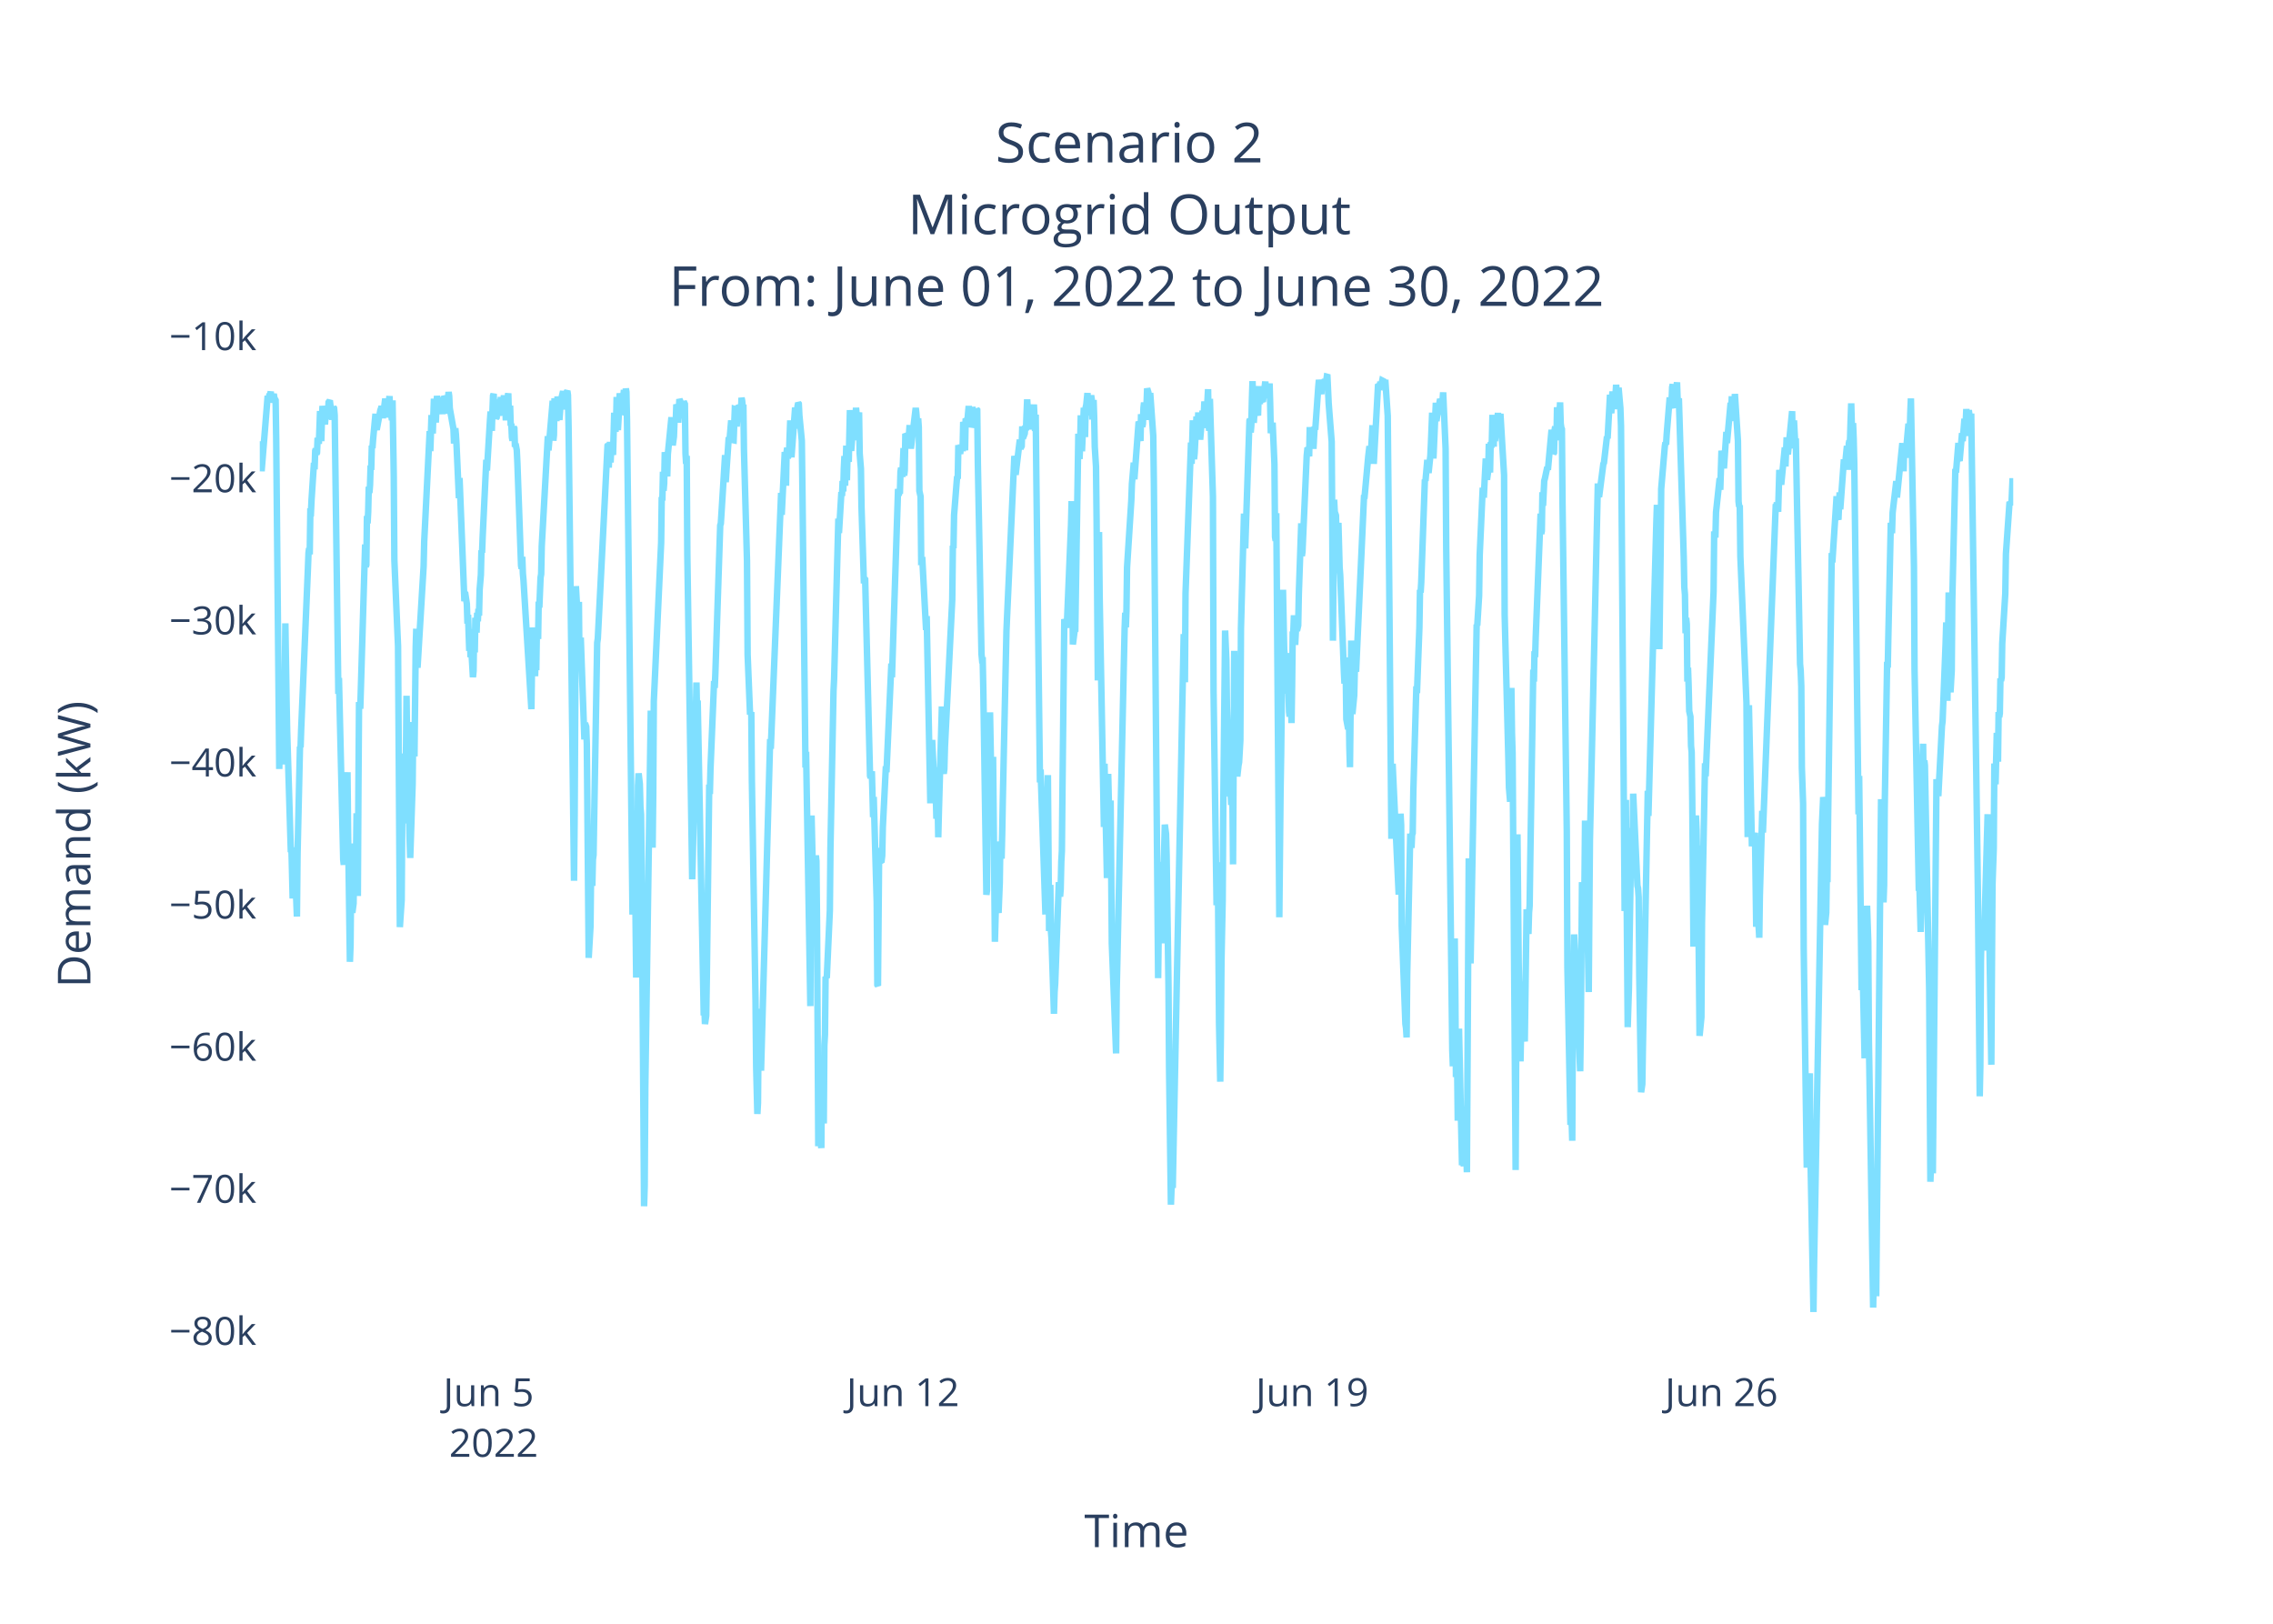
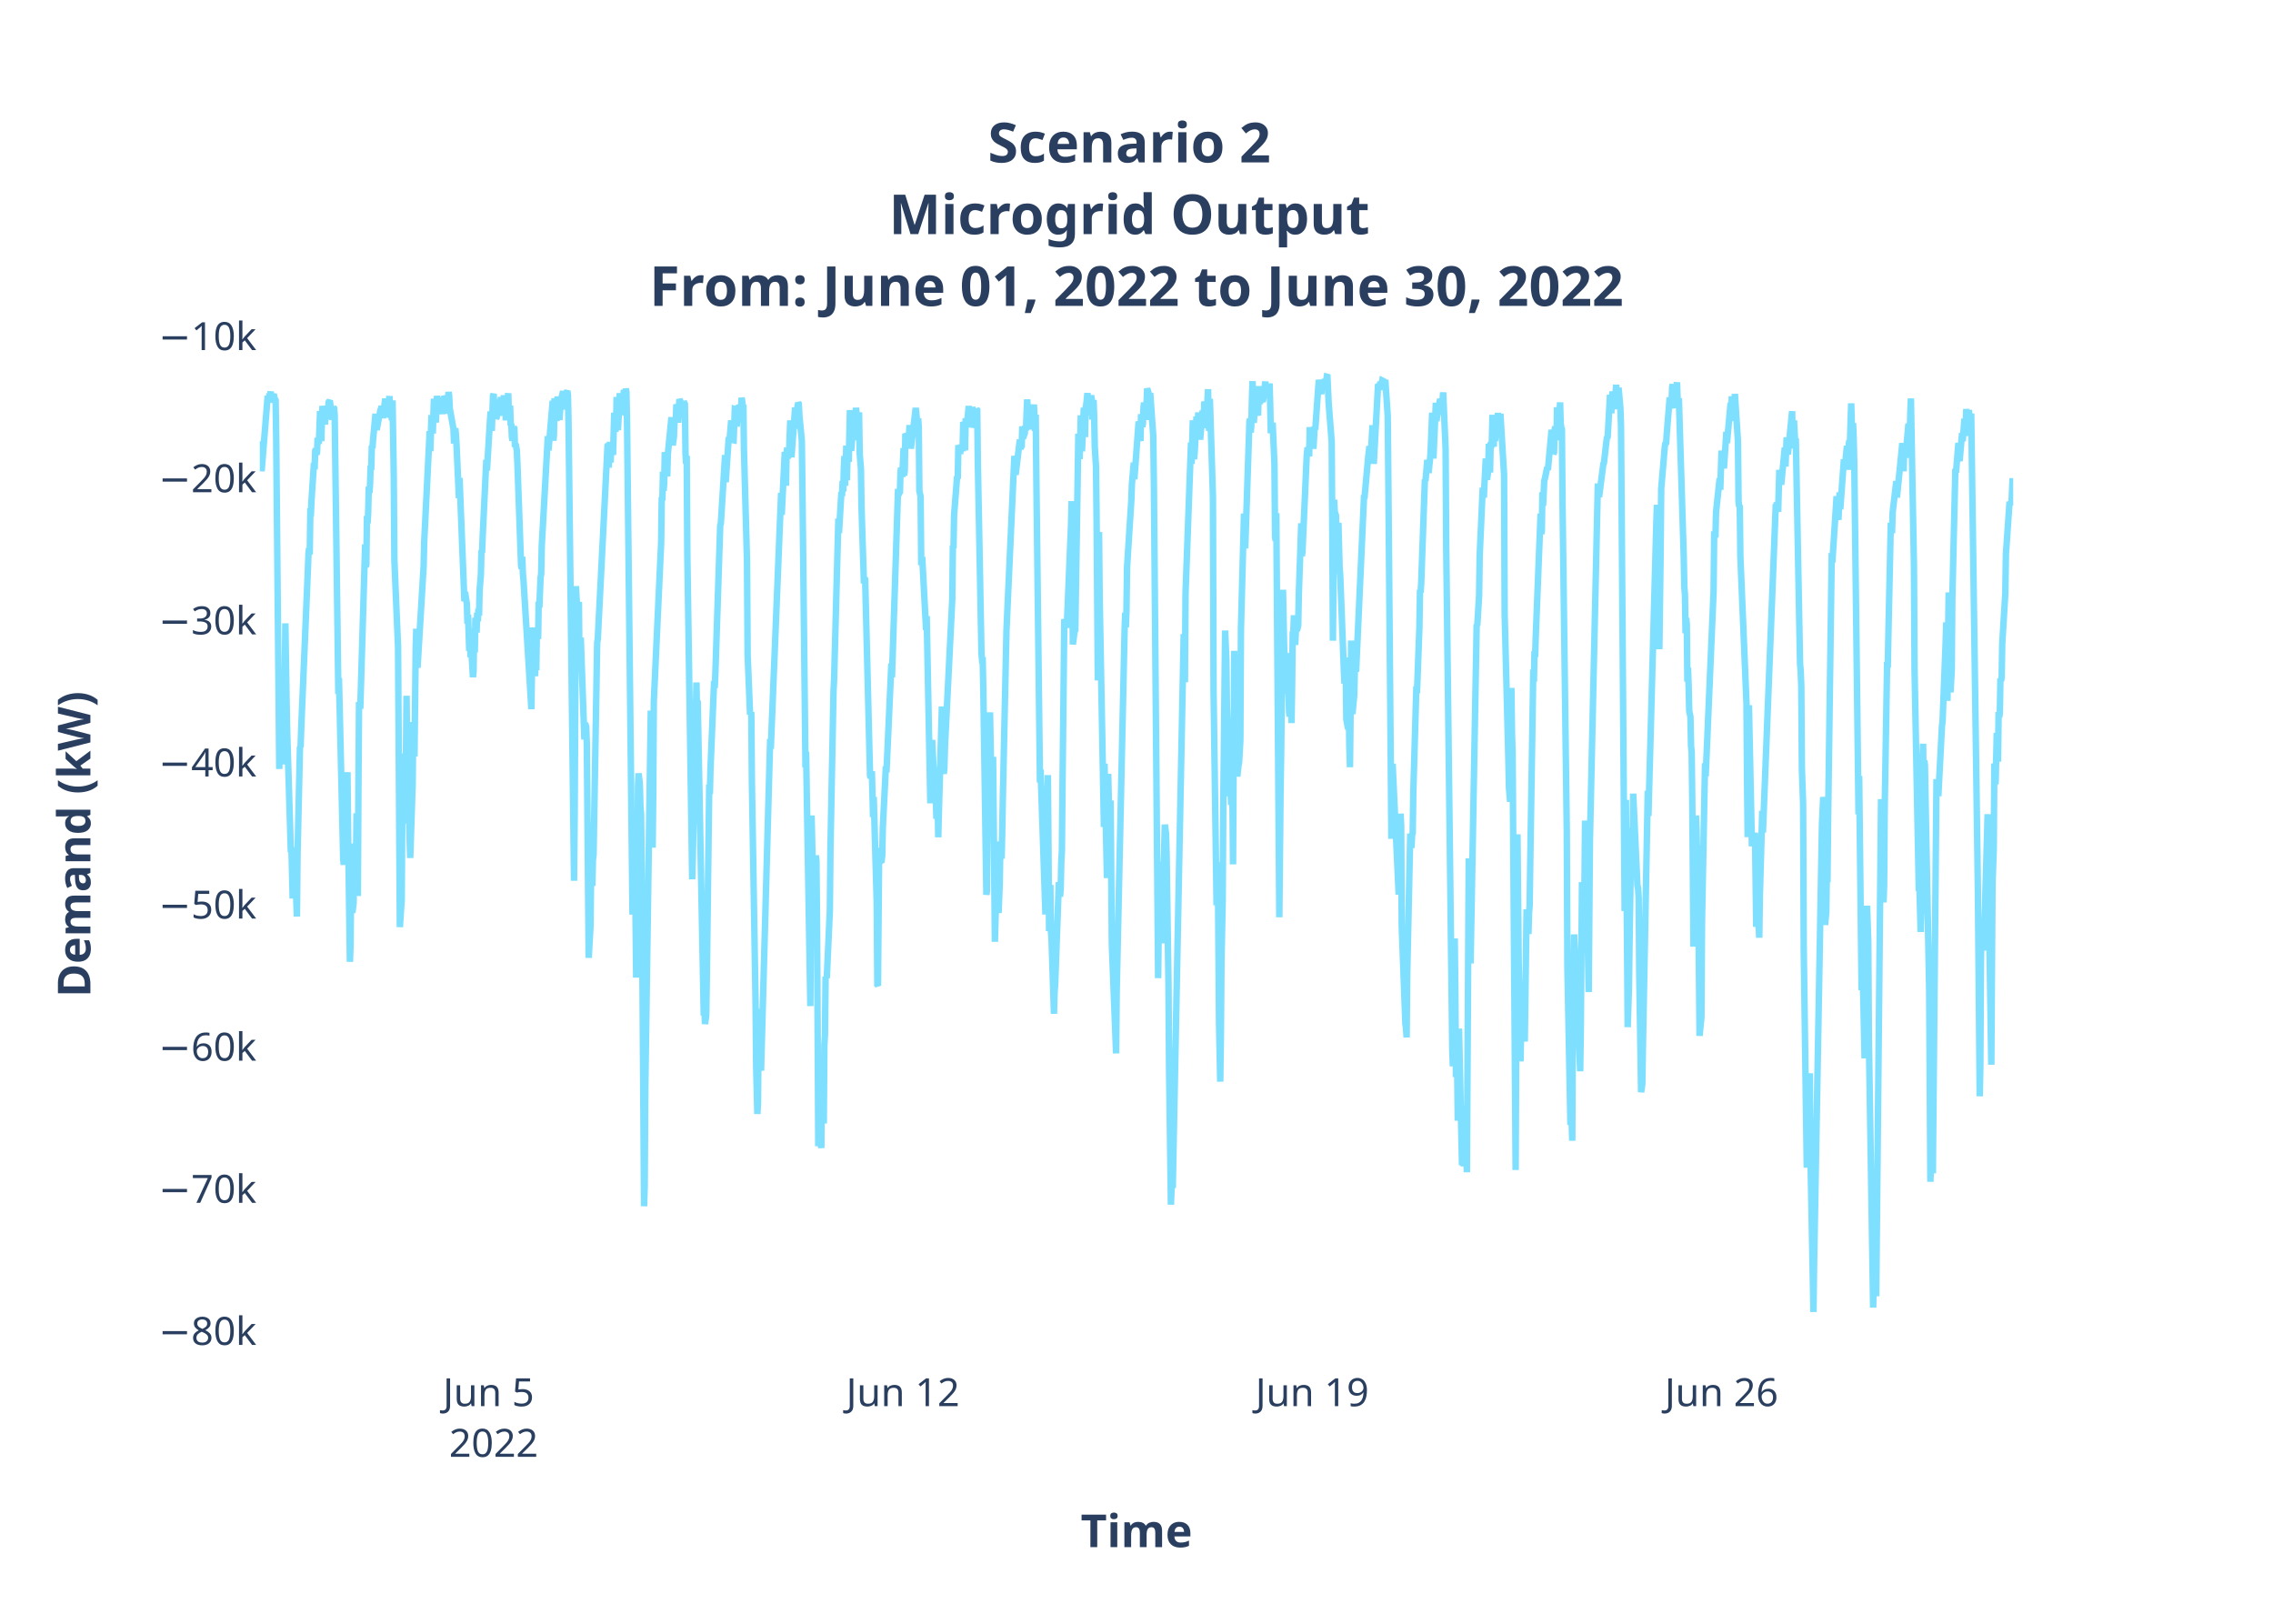
<svg xmlns="http://www.w3.org/2000/svg" class="main-svg" width="700" height="500" style="" viewBox="0 0 700 500">
  <rect x="0" y="0" width="700" height="500" style="fill: rgb(255, 255, 255); fill-opacity: 1;" />
-   <defs id="defs-55b201">
+   <defs id="defs-b4c927">
    <g class="clips">
-       <clipPath id="clip55b201xyplot" class="plotclip">
+       <clipPath id="clipb4c927xyplot" class="plotclip">
        <rect width="540" height="320" />
      </clipPath>
-       <clipPath class="axesclip" id="clip55b201x">
+       <clipPath class="axesclip" id="clipb4c927x">
        <rect x="80" y="0" width="540" height="500" />
      </clipPath>
-       <clipPath class="axesclip" id="clip55b201y">
+       <clipPath class="axesclip" id="clipb4c927y">
        <rect x="0" y="100" width="700" height="320" />
      </clipPath>
-       <clipPath class="axesclip" id="clip55b201xy">
+       <clipPath class="axesclip" id="clipb4c927xy">
        <rect x="80" y="100" width="540" height="320" />
      </clipPath>
    </g>
    <g class="gradients" />
    <g class="patterns" />
  </defs>
  <g class="bglayer" />
  <g class="layer-below">
    <g class="imagelayer" />
    <g class="shapelayer" />
  </g>
  <g class="cartesianlayer">
    <g class="subplot xy">
      <g class="layer-subplot">
        <g class="shapelayer" />
        <g class="imagelayer" />
      </g>
      <g class="minor-gridlayer">
        <g class="x" />
        <g class="y" />
      </g>
      <g class="gridlayer">
        <g class="x">
          <path class="xgrid crisp" transform="translate(152.03,0)" d="M0,100v320" style="stroke: rgb(255, 255, 255); stroke-opacity: 1; stroke-width: 1px;" />
          <path class="xgrid crisp" transform="translate(278.07,0)" d="M0,100v320" style="stroke: rgb(255, 255, 255); stroke-opacity: 1; stroke-width: 1px;" />
          <path class="xgrid crisp" transform="translate(404.11,0)" d="M0,100v320" style="stroke: rgb(255, 255, 255); stroke-opacity: 1; stroke-width: 1px;" />
          <path class="xgrid crisp" transform="translate(530.16,0)" d="M0,100v320" style="stroke: rgb(255, 255, 255); stroke-opacity: 1; stroke-width: 1px;" />
        </g>
        <g class="y">
          <path class="ygrid crisp" transform="translate(0,409.94)" d="M80,0h540" style="stroke: rgb(255, 255, 255); stroke-opacity: 1; stroke-width: 1px;" />
          <path class="ygrid crisp" transform="translate(0,366.18)" d="M80,0h540" style="stroke: rgb(255, 255, 255); stroke-opacity: 1; stroke-width: 1px;" />
          <path class="ygrid crisp" transform="translate(0,322.42)" d="M80,0h540" style="stroke: rgb(255, 255, 255); stroke-opacity: 1; stroke-width: 1px;" />
          <path class="ygrid crisp" transform="translate(0,278.66)" d="M80,0h540" style="stroke: rgb(255, 255, 255); stroke-opacity: 1; stroke-width: 1px;" />
          <path class="ygrid crisp" transform="translate(0,234.9)" d="M80,0h540" style="stroke: rgb(255, 255, 255); stroke-opacity: 1; stroke-width: 1px;" />
          <path class="ygrid crisp" transform="translate(0,191.14)" d="M80,0h540" style="stroke: rgb(255, 255, 255); stroke-opacity: 1; stroke-width: 1px;" />
          <path class="ygrid crisp" transform="translate(0,147.38)" d="M80,0h540" style="stroke: rgb(255, 255, 255); stroke-opacity: 1; stroke-width: 1px;" />
          <path class="ygrid crisp" transform="translate(0,103.61)" d="M80,0h540" style="stroke: rgb(255, 255, 255); stroke-opacity: 1; stroke-width: 1px;" />
        </g>
      </g>
      <g class="zerolinelayer" />
      <path class="xlines-below" />
      <path class="ylines-below" />
      <g class="overlines-below" />
      <g class="xaxislayer-below" />
      <g class="yaxislayer-below" />
      <g class="overaxes-below" />
-       <g class="plot" transform="translate(80,100)" clip-path="url(#clip55b201xyplot)">
+       <g class="plot" transform="translate(80,100)" clip-path="url(#clipb4c927xyplot)">
        <g class="scatterlayer mlayer">
-           <g class="trace scatter trace50508d" style="stroke-miterlimit: 2; opacity: 0.5;">
+           <g class="trace scatter tracec2635c" style="stroke-miterlimit: 2; opacity: 0.5;">
            <g class="fills" />
            <g class="errorbars" />
            <g class="lines">
              <path class="js-line" d="M0,38.07L0.19,35.93L0.38,40.93L0.56,45.1L2.44,21.9L2.63,22.88L2.81,22.77L3,21.24L3.19,21.46L3.38,20.57L3.56,23.92L4.31,21.3L4.5,22.57L4.88,23.23L5.06,35.06L6,136.79L6.19,127.18L6.38,110.88L6.56,107.91L6.75,120.27L6.94,117.35L7.13,126.89L7.32,135.4L7.5,127.67L7.69,109.53L7.88,91.94L8.25,115.67L8.44,125.33L9.57,162.41L9.75,160.9L10.13,176.66L10.5,171.33L10.69,162.94L11.44,182.23L11.63,163.1L12.38,129.94L12.57,130.07L12.75,124.61L14.82,75.25L15.01,70.27L15.19,68.82L15.38,70.72L15.57,57.76L15.76,57.81L15.94,54L16.69,42.53L16.88,44.52L17.07,38.81L17.26,38.19L17.44,39.84L17.63,39.38L17.82,34.81L18.19,36.67L18.38,31.82L18.57,26.57L18.94,35.85L19.13,29.43L19.32,25L20.07,30.69L20.26,28.31L20.44,25.64L20.82,29.02L21.01,27.45L21.19,23.87L21.57,23.33L22.32,29.23L22.51,26.3L22.7,25.43L22.88,25.68L23.07,27.84L24.2,113.66L24.38,108.76L25.7,164.73L25.88,166.3L27.01,137.79L27.2,156.26L27.76,196.17L27.95,191.13L28.13,172.21L28.51,181.07L28.89,178.17L29.07,161.88L29.26,159.8L29.45,166.6L29.64,164.68L29.82,150.43L30.2,175.9L30.39,141.54L30.57,116.19L30.95,118.24L32.45,67.66L32.64,74.49L32.82,73.94L33.01,58.88L33.2,61.16L33.39,57.55L33.57,49.88L33.76,51.8L33.95,49.43L34.14,43.35L34.32,44.71L34.51,37.23L34.7,37.99L34.89,35.44L35.64,27.42L35.82,31.74L36.01,32.33L37.14,26.31L37.33,25.83L37.51,25.11L37.7,25.76L37.89,28.76L38.64,22.76L38.83,24.31L39.01,25.61L39.2,28.56L39.58,23.68L39.76,23.52L39.95,21.98L40.14,26.86L40.33,26.57L40.51,27.9L40.7,29.36L40.89,23.29L41.26,46.21L41.45,72.41L42.39,94.66L42.58,98.97L42.95,155.65L43.14,185.48L43.7,177.13L43.89,150.66L44.45,132.03L44.64,144.16L44.83,151.89L45.2,114.25L45.58,146.2L45.77,153.56L45.95,150.19L46.14,158.22L46.33,164.2L47.08,141.4L47.27,122.33L47.64,132.93L47.83,116.52L48.02,99.37L48.2,93.61L48.39,104.36L48.58,105.6L50.46,74.38L50.64,66.76L52.33,32.76L52.52,38.93L52.89,27.81L53.08,30.18L53.27,33.49L53.64,22.78L54.02,28.01L54.21,30.11L54.58,21.9L54.96,25.22L55.14,27.09L55.33,26.59L55.52,22.33L56.27,27.47L56.46,25.62L56.64,23.45L56.83,22L57.39,23L57.58,27.38L58.15,20.71L58.33,21.95L58.52,25.78L59.65,32.11L59.83,36.57L60.21,31.86L60.4,33.81L60.58,36.71L61.33,53.39L61.52,47.18L63.02,85.14L63.21,82.29L63.77,85.95L63.96,92.02L64.15,89.32L64.33,95.13L64.52,100.43L64.71,93.67L64.9,102.38L65.09,100.48L65.27,102.02L65.65,108.53L65.84,106.57L66.02,93.85L66.21,100.89L66.4,90.22L66.77,94.81L66.96,88.69L67.15,91.32L67.34,87.48L67.52,89.56L67.71,81.58L68.09,77.03L68.27,69.47L68.46,70.2L68.65,65.13L69.77,41.59L69.96,44.89L70.9,29.29L71.09,26.73L71.46,32.67L71.65,26.74L71.84,21.83L72.03,21.29L72.21,25.96L72.78,28.74L72.96,28.5L73.15,24.66L73.53,28.07L73.71,23.17L74.09,23.5L74.28,22.32L74.46,27.96L75.21,21.76L75.4,24.18L75.59,25.02L75.78,29.44L76.15,22.54L76.34,22.22L76.53,21.12L76.71,27.61L77.09,24.92L77.28,31.08L77.46,30.43L77.65,34.63L77.84,35.69L78.03,32.58L78.21,31.57L78.4,31.88L78.59,37.62L78.78,36.64L79.15,38.62L79.34,42.61L80.47,74.17L80.65,75.11L80.84,71.46L81.03,76.61L81.22,78.73L83.65,118.37L83.84,104.7L84.03,93.22L84.4,100.42L84.59,105.58L84.78,108.22L84.97,101.27L85.15,106.36L85.34,93.92L85.72,96.76L85.9,85.27L86.09,87.1L86.28,82.53L86.47,77.86L86.66,76.78L86.84,68.14L88.72,34.31L88.91,38.68L90.22,23.42L90.41,35.69L90.59,33.97L90.78,22.63L91.34,29.62L91.53,27.78L91.72,22.08L92.28,29.32L92.47,26.76L92.66,23.64L93.41,20.47L93.59,22.12L93.78,26.09L94.16,22.68L94.35,20.99L94.72,20.38L94.91,21.71L95.1,31.4L96.78,171.22L96.97,151.07L97.35,80.49L97.91,90.27L98.1,93.69L98.28,85.33L98.47,106.45L98.66,100.03L98.85,96.34L99.97,127.7L100.16,122.69L100.53,123.78L100.72,129.12L101.29,194.95L101.85,185.23L102.04,167.67L102.41,172.79L102.6,164.61L102.79,163.28L103.91,97.95L104.1,96.66L107.1,37.23L107.29,37L107.47,43.99L107.85,36.07L108.04,42.42L108.23,37.82L108.79,40.07L109.16,27.1L109.35,30.38L109.54,32.94L109.73,30.54L109.91,22.23L110.29,32.44L110.66,26.07L110.85,21.09L111.6,27.68L111.79,23.53L112.16,20.09L112.35,27.14L112.54,27.36L112.73,19.63L112.91,20.73L113.1,29.65L114.79,181.63L114.98,175.07L115.54,157.89L115.73,183.05L115.92,201.02L116.29,175.69L116.48,141.97L116.67,138.14L117.04,141.42L117.23,148.49L117.42,150.78L117.6,166.07L118.35,271.44L118.54,265.18L118.73,234.79L120.42,118.83L120.6,134.38L120.98,161.02L121.17,144.74L121.35,115.94L123.61,67.09L123.79,53.05L123.98,54.14L124.17,45.27L124.36,51.1L124.54,48.9L124.73,39.22L125.48,46.7L125.67,39.82L126.79,28.48L126.98,33.48L127.17,37.14L127.54,34.46L127.73,29.64L127.92,29.47L128.11,29.7L128.29,24.56L128.67,25.37L128.86,30.15L129.23,22.93L129.61,23.8L129.8,24.65L130.17,28.85L130.36,25.82L130.55,23.62L130.92,24.43L131.11,39.64L131.3,42.81L131.48,40.36L131.67,70.75L133.17,170.76L133.36,163.69L134.48,110.16L134.67,119.94L134.86,115.72L136.73,212.68L136.92,210.14L137.11,215.33L137.49,212.74L137.67,201.44L138.42,141.6L138.61,144.49L138.8,136.78L139.92,109.72L140.11,111.83L140.3,107.44L141.8,61.76L141.99,61.2L143.3,40.14L143.49,48.47L144.43,34.63L144.61,36.26L145.18,29.46L145.36,32.64L145.55,35.49L145.93,35.57L146.3,25.96L146.68,26.08L146.86,31.33L147.43,24.84L147.8,25.22L147.99,26.17L148.18,28.19L148.36,22.49L148.55,23.39L148.74,25.34L148.93,24.6L149.11,38.37L150.05,72.72L150.24,101.58L150.99,120.02L151.37,119.29L151.55,140.42L152.68,208.54L152.87,228.37L153.24,243.02L153.43,239.58L153.62,217.09L154.18,210.68L154.37,229.71L157.18,127.59L157.37,130.57L160.56,51.79L160.74,58.52L161.68,39.19L161.87,44.98L162.06,49.57L162.24,39.22L162.43,37.89L162.62,40.94L162.99,40.08L163.18,34.23L163.37,29.46L163.56,33.66L163.74,40.82L164.87,25.52L165.06,26.37L165.24,32.02L165.62,25.09L165.81,24.09L166,24.35L166.18,27.91L166.93,35.72L167.12,50.76L168.06,136.35L168.25,131.5L168.43,142.79L169.56,209.81L169.75,171.85L169.93,151.12L170.31,167.57L170.5,177.66L170.68,186.26L170.87,174.27L171.06,166.22L171.25,163.43L171.43,165.21L171.62,184.81L172,252.96L172.56,226.17L172.75,251.87L172.94,253.51L173.12,226.6L173.69,245.95L173.87,221.94L174.06,218.57L174.25,200.78L174.62,201.14L175.56,180.41L175.75,161.08L176.69,112.8L176.87,109.17L178.19,59.7L178.37,64.14L179.12,51.54L179.31,52.72L179.5,48.1L179.69,51.34L179.87,44.28L180.06,40.43L180.25,49.56L180.63,37.22L180.81,47.89L181,40.31L181.38,42.22L181.75,26.28L181.94,31.64L182.13,38.85L182.69,31.48L182.88,33.07L183.06,35.56L183.63,25.56L183.81,27.81L184,32.59L184.19,31.93L184.38,28.33L184.56,26.98L184.75,39.67L185.13,44.31L185.31,56.09L186.06,79.65L186.25,78.2L186.44,78.4L187.94,138.92L188.13,139.53L188.5,137.51L188.88,151.61L189.07,145.41L190,177.94L190.19,203.25L190.38,203.53L190.57,182.11L190.75,161.12L191.32,165.11L191.5,165.01L191.69,163.49L191.88,154.73L192.82,135.97L193,137.78L194.51,104.34L194.69,108.54L196.57,50.56L196.76,52.5L196.94,51.76L197.13,51.98L197.32,45.24L197.51,44.03L197.69,45.45L197.88,46.87L198.26,37.98L198.44,46.44L198.63,44.91L198.82,33.59L199.38,34.27L199.57,36.96L199.76,36.82L199.94,33.66L200.13,30.9L200.32,35.93L200.51,38.14L202.01,25.61L202.2,27.22L202.57,32.08L202.76,28.85L202.95,31.58L203.13,51.17L203.51,52.9L203.7,72.8L204.07,72.7L205.2,93.98L205.38,89.71L206.51,147.37L206.7,138.53L206.88,132.79L207.07,127.86L207.45,135.69L207.63,147.21L207.82,136.25L208.2,145.38L208.38,152.11L208.76,147.12L208.95,157.83L209.14,150.06L210.07,117.54L210.26,136.17L210.64,138.24L210.82,136.8L211.01,129.94L213.26,84.63L213.45,68.04L213.64,68.81L213.82,58.64L214.76,46.67L214.95,47.45L215.14,37.08L215.7,39.77L215.89,37.89L216.45,37.94L216.64,29.94L216.83,30.5L217.01,37.61L217.2,38.66L217.39,28.93L217.95,29.34L218.33,25.02L218.51,27.1L218.89,26.37L219.08,31.56L219.26,30.99L219.45,25.3L220.01,30.06L220.39,28.09L220.58,27.51L220.76,26.05L220.95,26.26L221.14,42.66L222.26,101.37L222.45,103.33L222.64,103.33L222.83,112.61L223.77,175.53L223.95,174.23L224.14,147.02L224.7,129.88L224.89,119.36L225.45,149.45L225.64,148.65L225.83,133.04L226.39,190L226.77,176.01L226.95,170.09L227.14,162.51L227.33,180.12L227.52,181.1L227.89,171.77L228.08,159.11L228.45,164.41L228.64,156.76L228.83,146.26L229.95,94.33L230.14,89.9L232.39,40.42L232.58,41.3L232.77,46.21L233.89,36.89L234.08,35.39L234.27,38.13L234.64,37.38L234.83,31.29L235.02,34.97L235.58,33.49L235.77,31.08L235.96,32.54L236.14,27.49L236.33,22.99L236.71,29.27L236.89,32.26L237.27,25.19L237.65,29.72L237.83,31.09L238.4,24.57L238.58,28.4L238.77,32.72L238.96,27.7L239.15,46.58L240.27,140.93L240.46,136.97L241.96,181.6L242.15,175.46L242.71,138.68L242.9,162.72L243.08,186.7L243.46,172.5L243.65,186.74L243.83,189.02L244.58,212.17L244.77,205.5L244.96,202.86L246.09,171.65L246.27,174.43L246.46,176.08L246.65,173.81L246.84,165.39L247.02,162.01L247.21,142.24L247.77,90.67L248.34,92.29L248.52,93.34L249.84,61.62L250.02,54.31L250.4,98.45L250.96,94.1L251.15,93.97L252.09,33.56L252.28,37.2L252.46,41.34L252.65,36.6L252.84,27.89L253.21,38.96L253.59,30.3L253.78,25.55L254.15,34.58L254.34,25.48L254.53,24.66L254.9,21.04L255.09,24.29L255.28,27.9L256.03,21.76L256.21,22.94L256.4,29.18L256.78,23.16L256.96,28.27L257.15,37.58L257.53,43.68L257.71,59.84L258.09,109.52L258.46,63.83L258.65,83.83L259.97,154.66L260.15,135.16L260.9,170.39L261.09,148.49L261.28,138.31L261.47,146.42L261.65,162.95L262.03,146.51L262.22,169.36L262.4,190.55L263.72,224.37L263.9,205.13L266.34,93.69L266.53,88.69L266.72,93.16L266.91,87.92L267.09,74.69L268.41,53.99L268.59,49.02L269.16,42.46L269.34,47.59L270.66,29.85L270.84,30.13L271.03,34.81L271.22,35.78L271.41,27.54L271.78,31.42L271.97,30.5L272.16,25.47L272.34,23.97L272.72,26.76L272.91,29.31L273.28,19.61L273.66,20.85L273.85,28.9L274.03,28.03L274.22,21.01L275.16,34.18L275.35,48.54L276.66,201.19L276.85,185.53L277.41,165.42L277.6,183.83L277.78,190.49L278.72,153.93L279.1,156.79L279.28,163.44L279.85,203.34L280.03,228.8L280.6,270.95L280.97,261.33L281.16,265.81L284.54,95.26L284.72,106.98L284.91,110.08L285.1,82.72L286.79,36.28L286.97,42.83L287.35,29.42L287.72,41.41L287.91,39.46L288.48,28.24L288.66,35.38L288.85,30.91L289.04,27L289.23,31.52L289.41,30.59L289.6,35.39L290.35,26.47L290.54,31.82L290.91,23.61L291.29,30.44L291.48,30.29L292.04,19.85L292.23,31.28L292.41,32.59L292.6,22.82L293.54,52.95L293.73,112.7L294.66,178.75L294.85,175.75L295.04,165.5L295.23,191.06L295.42,215.13L295.79,233.08L295.98,219.29L296.17,195.74L296.54,177.38L296.73,147.67L297.29,94.16L297.67,103.15L297.85,117.93L298.79,145.28L298.98,143.52L299.17,147.88L299.35,132.65L299.54,145.34L299.73,166.17L300.1,100.41L300.48,126.5L300.67,129.08L301.04,139.09L301.42,135.64L301.6,134.72L301.98,127.99L302.17,93.51L303.11,58.15L303.29,63.08L303.48,68.88L304.79,29.53L304.98,29.13L305.17,33.18L305.36,31L305.54,23.15L305.73,17.38L305.92,22.84L306.11,30.21L306.86,19.18L307.04,20.67L307.23,27.37L307.42,27.93L307.61,21.91L307.79,18.91L307.98,24.42L308.36,20.6L308.54,23.15L308.92,23.7L309.67,17.48L309.86,22.56L310.61,19.02L310.8,20.8L310.98,18.07L311.17,24.49L311.36,33.39L311.92,30.16L312.48,42.86L312.67,65.34L312.86,66.51L313.05,58.02L313.98,182.45L314.36,143.77L314.55,132.07L315.11,81.61L315.48,100.06L315.67,102.07L315.86,103.04L316.05,101.1L316.23,111.57L316.42,106.9L316.61,113.57L316.8,113.11L316.99,119.2L317.17,120.65L317.36,103.19L317.74,122.65L317.92,111.27L318.11,94.86L318.3,94.48L318.49,89.46L318.86,98.58L319.24,91.4L319.42,94.24L319.8,92.59L319.99,82.83L320.74,61.15L320.92,71.21L321.11,69.93L322.42,40.34L322.61,38.47L322.8,38.39L322.99,39.78L323.17,40.5L323.36,31.51L323.55,36.07L324.11,33.6L324.3,34.55L324.49,38.21L324.86,31.35L325.05,32.33L325.99,19.05L326.18,16.98L326.93,21.38L327.11,16.98L327.3,19.45L327.86,18.73L328.05,16.69L328.24,18.56L328.61,16L328.8,16.05L329.18,24.12L329.36,26.53L330.11,36L330.3,63.93L330.49,97.29L330.86,53.87L331.05,57.59L331.43,58.72L331.62,65.82L332.18,61.01L332.55,74.73L332.74,77.14L333.87,106.77L334.05,110.49L334.24,102.46L334.43,106.82L334.62,121.48L335.18,124.52L335.37,116.56L335.55,129.91L335.74,136.24L335.93,118.94L336.12,97.25L336.49,119.88L337.05,114.14L337.24,106.07L337.62,106.82L340.06,53.07L340.24,52.98L341.37,40.55L341.56,38.99L341.74,37.39L341.93,38.67L342.12,40.98L342.68,30.95L342.87,36.45L343.06,42.84L344.37,18.91L344.56,18.81L344.93,18.95L345.12,17.54L345.31,19.1L345.68,17.18L346.06,17.38L346.25,18.84L346.43,18.97L346.62,16.94L347.37,28.09L347.56,48.45L348.5,158.3L348.68,146.91L348.87,135.18L350.75,175.48L350.93,161.83L351.31,150.56L351.5,154.08L351.68,185.13L352.81,215.29L353,216.56L353.19,219.45L353.37,199.91L354.31,156.7L354.69,161.1L354.87,157.13L355.06,156.52L355.25,143.78L356.19,111.36L356.37,113.43L357.12,93.21L357.31,81.63L357.5,82.48L357.69,79.25L358.81,47.66L359,48.06L359.56,41.61L359.75,43.95L359.94,45.64L360.5,40.31L360.69,36.34L361.06,27.08L361.25,31.58L361.44,41.19L362.19,24.03L362.38,29.66L362.56,28.3L363.5,22.89L363.69,23.4L364.06,27.71L364.25,23.31L364.44,20.82L365.19,38.1L365.38,68.64L367.25,223.37L367.44,228.34L368,188.98L368.19,206.09L368.38,231.66L368.75,228.14L368.94,245.1L369.13,238.49L369.32,216.76L370.25,258.81L370.44,257.13L370.63,257.47L370.82,259.11L371,250.41L371.38,240.73L371.57,255.68L371.75,260.97L372.32,164.31L372.69,188.87L372.88,196.67L374.76,92.32L374.94,92.62L375.51,83.43L375.69,70.96L376.63,50.19L376.82,52.14L377.01,52.17L377.19,48.35L377.57,41.2L377.76,43.42L377.94,47.73L378.32,45L378.51,36.65L378.88,45.51L379.07,36.16L379.26,37.87L379.44,35.59L379.63,27.75L380.01,37.54L380.19,29.42L380.38,35.81L381.32,27.18L381.51,29.22L381.88,31.83L382.07,27.42L383.2,46.24L383.38,89.27L384.51,133.27L384.7,142.49L385.07,146.88L385.45,111.83L385.63,125.6L385.82,132.01L386.76,260.28L386.95,219.88L387.32,156.91L387.7,196.79L387.88,205.92L388.26,226.84L388.63,206.98L388.82,211.23L389.01,202.28L389.39,219.48L389.57,220.69L390.14,180.02L390.7,187.59L390.89,181.06L391.07,178.96L391.26,165.54L392.2,106.21L392.39,109.88L392.57,100.54L392.76,102.34L392.95,96.08L394.45,58.17L394.64,64.39L394.82,63.52L395.01,51.58L395.2,55.74L395.57,48.05L395.76,47.4L396.51,43.83L396.7,44.67L397.83,32.37L398.2,35.07L398.39,39.6L398.58,39.37L398.76,32.45L398.95,31.33L399.14,34.29L399.33,35.58L399.51,25.41L400.08,29.23L400.26,27.89L400.45,23.9L400.64,30.39L400.83,31.72L401.01,32.13L401.2,55L402.51,155.86L402.7,197.76L403.64,246.39L403.83,238.87L404.2,251.27L404.39,211.95L404.77,187.74L405.14,194.88L405.33,197.67L406.64,229.88L406.83,216.83L407.2,171.64L407.77,185.18L407.95,173.17L408.14,152.69L408.7,169.08L408.89,185.81L409.27,205.48L409.45,182.26L409.64,158.71L412.08,48.87L412.27,52.65L412.46,53L413.77,42.85L413.96,42.5L414.89,34.43L415.08,35.01L415.83,21.55L416.02,25.85L416.21,27.25L416.58,20.54L416.96,24.64L417.14,24.48L417.33,24.78L417.52,21.64L417.71,18.48L418.08,23.6L418.27,25.99L418.46,19.38L419.02,25.71L419.21,31.2L420.33,180.54L420.52,157.02L420.71,146.31L421.27,216.29L421.65,204.19L421.83,191.13L422.4,154.93L422.77,162.62L422.96,144.39L424.27,172.73L424.46,173.52L424.65,176.34L424.84,200.75L425.4,236.33L425.77,233.82L425.96,222.11L427.46,143.51L427.65,151.25L430.09,61L430.27,55.46L430.65,63.37L430.84,83.86L431.02,99.91L431.4,70.88L431.59,50.54L432.71,37.39L432.9,36.24L433.09,36.92L433.28,33.71L434.21,22.39L434.4,24.53L434.59,23.66L434.78,23.75L434.96,19.23L435.15,18.32L435.34,25.09L435.53,25.56L435.71,23.02L436.46,17.74L436.65,23.14L437.03,22.7L438.53,71.44L438.71,80.79L438.9,83.07L439.09,95L439.28,90.28L439.47,92.19L439.65,109.88L439.84,105.6L440.03,110.99L440.22,118.97L440.59,120.7L440.78,129.73L440.97,131.56L441.15,146.07L441.53,191.51L441.9,164.82L442.09,155.72L442.28,151.11L442.47,155.39L442.65,165.42L442.84,160.38L443.03,180.2L443.4,218.97L443.97,213.27L444.15,184.14L445.09,135.03L445.28,139.03L447.72,82.15L447.91,63.64L448.28,65.54L448.47,57.76L449.59,47.27L449.78,50.83L450.16,38.78L450.72,42.85L450.91,44.22L451.66,33L451.84,36.43L452.97,24.04L453.16,26.18L453.34,22.04L453.72,28.35L453.91,28.82L454.1,29.48L454.28,21.3L455.22,35.8L455.41,54.4L455.6,56.03L455.78,55.57L455.97,71.35L457.85,116.49L458.03,140.64L458.22,157.77L458.41,138.53L458.6,117.15L459.53,160.61L459.72,158.01L459.91,159.78L460.47,156.43L460.85,185.39L461.04,175.16L461.79,188.75L461.97,175.91L462.72,149.67L462.91,156.37L466.85,55.95L467.04,55.88L467.22,54.75L467.41,56.56L467.6,57.59L467.97,44.71L468.35,47.11L468.54,49.26L469.66,37.8L469.85,43.63L470.23,34.67L470.41,38.87L470.6,39.92L471.91,26.62L472.1,38.11L472.48,29.47L472.85,36.46L473.04,35.01L474.35,104.44L474.54,106.49L474.73,111.36L474.91,136.41L475.29,147.53L475.48,192.07L476.42,259.56L476.6,247.3L477.35,230.5L477.54,255.34L478.48,304L478.67,289.37L481.1,153.81L481.29,149.73L481.48,145.47L481.67,146.61L481.85,172.15L482.04,184.81L482.42,180.99L482.61,168.18L482.79,171.64L482.98,152.59L484.11,70.3L484.29,73.18L485.61,52.8L485.79,59L486.17,60.02L486.54,51.62L486.73,56.83L487.86,41.47L488.04,43.44L488.23,44.47L488.42,41.1L488.79,37.31L489.17,44.67L489.36,36.6L489.54,35.67L489.73,35.98L489.92,29.44L490.11,24.2L490.3,31.25L490.48,36.3L490.67,30.27L490.86,34.92L491.05,42.8L492.36,150.75L492.55,138.92L493.3,204.91L493.48,192.93L493.67,200.28L494.23,225.89L494.42,215.21L494.61,209.3L494.98,178.89L495.36,190.12L495.55,220.31L496.86,302.65L497.05,292.59L497.24,280.05L497.42,274.49L497.61,281.29L497.8,299.16L499.3,146.09L499.49,156.9L500.05,177.88L500.24,172.57L500.42,148.74L501.17,103.8L501.36,105.58L501.55,95.48L502.3,60.99L502.67,64.2L502.86,57.85L503.99,48.16L504.18,53.19L505.86,36.45L506.05,41.73L506.24,45.12L506.43,36.7L506.61,38.48L506.8,40.96L507.74,30.48L507.93,31.39L508.11,34.64L508.3,27.31L508.49,22.69L509.43,74.4L509.61,106.22L510.93,174.32L511.11,172.74L511.49,186.97L511.87,173.46L512.05,134.6L512.24,129.02L512.43,143.92L512.62,134.16L512.8,135.69L514.12,205.19L514.3,234.87L514.49,263.9L515.05,246.26L515.24,261.3L516.37,139.94L516.74,143.04L516.93,145.15L518.05,123.6L518.24,122.17L519.18,98.06L519.37,91.66L519.74,115.82L519.93,96.66L520.12,82.42L520.68,113.2L521.06,106.43L521.24,84.51L522.18,44.39L522.37,45.54L523.12,36.4L523.31,41.52L523.49,41.92L524.24,33.39L524.43,35.83L524.99,28.95L525.18,34.27L525.56,25.95L525.93,31.81L526.12,31.25L526.31,26.31L526.87,30.45L527.06,27.35L528.93,160.47L529.12,174.97L529.68,237.58L529.87,228.45L530.06,196.01L530.25,185.77L530.81,192.64L531,190.3L532.12,150.72L532.31,167.22L533.25,227.86L533.44,198.61L533.62,172.29L534,161.27L534.19,135.11L534.56,141.52L534.94,125.66L535.12,132.52L535.31,134.54L535.5,119.25L535.69,120.82L535.87,119.68L536.06,108.9L536.25,109.68L536.44,108.6L536.62,98.12L537.56,82.74L537.75,70.56L538.87,54.55L539.25,55.01L539.44,55.56L539.81,47.26L540,54.6" style="vector-effect: non-scaling-stroke; fill: none; stroke: rgb(0, 191, 255); stroke-opacity: 1; stroke-width: 2px; opacity: 1;" />
            </g>
            <g class="points" />
            <g class="text" />
          </g>
        </g>
      </g>
      <g class="overplot" />
      <path class="xlines-above crisp" d="M0,0" style="fill: none;" />
      <path class="ylines-above crisp" d="M0,0" style="fill: none;" />
      <g class="overlines-above" />
      <g class="xaxislayer-above">
        <g class="xtick">
-           <text text-anchor="middle" x="0" y="433" transform="translate(152.03,0)" style="font-family: 'Open Sans', verdana, arial, sans-serif; font-size: 12px; fill: rgb(42, 63, 95); fill-opacity: 1; white-space: pre; opacity: 1;">
+           <text text-anchor="middle" x="0" y="433" transform="translate(152.03,0)" style="font-family: sans-serif; font-size: 12px; fill: rgb(42, 63, 95); fill-opacity: 1; white-space: pre; opacity: 1;">
            <tspan class="line" dy="0em" x="0" y="433">Jun 5</tspan>
            <tspan class="line" dy="1.3em" x="0" y="433">2022</tspan>
          </text>
        </g>
        <g class="xtick">
-           <text text-anchor="middle" x="0" y="433" style="font-family: 'Open Sans', verdana, arial, sans-serif; font-size: 12px; fill: rgb(42, 63, 95); fill-opacity: 1; white-space: pre; opacity: 1;" transform="translate(278.07,0)">Jun 12</text>
+           <text text-anchor="middle" x="0" y="433" style="font-family: sans-serif; font-size: 12px; fill: rgb(42, 63, 95); fill-opacity: 1; white-space: pre; opacity: 1;" transform="translate(278.07,0)">Jun 12</text>
        </g>
        <g class="xtick">
-           <text text-anchor="middle" x="0" y="433" style="font-family: 'Open Sans', verdana, arial, sans-serif; font-size: 12px; fill: rgb(42, 63, 95); fill-opacity: 1; white-space: pre; opacity: 1;" transform="translate(404.11,0)">Jun 19</text>
+           <text text-anchor="middle" x="0" y="433" style="font-family: sans-serif; font-size: 12px; fill: rgb(42, 63, 95); fill-opacity: 1; white-space: pre; opacity: 1;" transform="translate(404.11,0)">Jun 19</text>
        </g>
        <g class="xtick">
-           <text text-anchor="middle" x="0" y="433" style="font-family: 'Open Sans', verdana, arial, sans-serif; font-size: 12px; fill: rgb(42, 63, 95); fill-opacity: 1; white-space: pre; opacity: 1;" transform="translate(530.16,0)">Jun 26</text>
+           <text text-anchor="middle" x="0" y="433" style="font-family: sans-serif; font-size: 12px; fill: rgb(42, 63, 95); fill-opacity: 1; white-space: pre; opacity: 1;" transform="translate(530.16,0)">Jun 26</text>
        </g>
      </g>
      <g class="yaxislayer-above">
        <g class="ytick">
-           <text text-anchor="end" x="79" y="4.2" transform="translate(0,409.94)" style="font-family: 'Open Sans', verdana, arial, sans-serif; font-size: 12px; fill: rgb(42, 63, 95); fill-opacity: 1; white-space: pre; opacity: 1;">−80k</text>
+           <text text-anchor="end" x="79" y="4.2" transform="translate(0,409.94)" style="font-family: sans-serif; font-size: 12px; fill: rgb(42, 63, 95); fill-opacity: 1; white-space: pre; opacity: 1;">−80k</text>
        </g>
        <g class="ytick">
-           <text text-anchor="end" x="79" y="4.2" style="font-family: 'Open Sans', verdana, arial, sans-serif; font-size: 12px; fill: rgb(42, 63, 95); fill-opacity: 1; white-space: pre; opacity: 1;" transform="translate(0,366.18)">−70k</text>
+           <text text-anchor="end" x="79" y="4.2" style="font-family: sans-serif; font-size: 12px; fill: rgb(42, 63, 95); fill-opacity: 1; white-space: pre; opacity: 1;" transform="translate(0,366.18)">−70k</text>
        </g>
        <g class="ytick">
-           <text text-anchor="end" x="79" y="4.2" style="font-family: 'Open Sans', verdana, arial, sans-serif; font-size: 12px; fill: rgb(42, 63, 95); fill-opacity: 1; white-space: pre; opacity: 1;" transform="translate(0,322.42)">−60k</text>
+           <text text-anchor="end" x="79" y="4.2" style="font-family: sans-serif; font-size: 12px; fill: rgb(42, 63, 95); fill-opacity: 1; white-space: pre; opacity: 1;" transform="translate(0,322.42)">−60k</text>
        </g>
        <g class="ytick">
-           <text text-anchor="end" x="79" y="4.2" style="font-family: 'Open Sans', verdana, arial, sans-serif; font-size: 12px; fill: rgb(42, 63, 95); fill-opacity: 1; white-space: pre; opacity: 1;" transform="translate(0,278.66)">−50k</text>
+           <text text-anchor="end" x="79" y="4.2" style="font-family: sans-serif; font-size: 12px; fill: rgb(42, 63, 95); fill-opacity: 1; white-space: pre; opacity: 1;" transform="translate(0,278.66)">−50k</text>
        </g>
        <g class="ytick">
-           <text text-anchor="end" x="79" y="4.2" style="font-family: 'Open Sans', verdana, arial, sans-serif; font-size: 12px; fill: rgb(42, 63, 95); fill-opacity: 1; white-space: pre; opacity: 1;" transform="translate(0,234.9)">−40k</text>
+           <text text-anchor="end" x="79" y="4.2" style="font-family: sans-serif; font-size: 12px; fill: rgb(42, 63, 95); fill-opacity: 1; white-space: pre; opacity: 1;" transform="translate(0,234.9)">−40k</text>
        </g>
        <g class="ytick">
-           <text text-anchor="end" x="79" y="4.2" style="font-family: 'Open Sans', verdana, arial, sans-serif; font-size: 12px; fill: rgb(42, 63, 95); fill-opacity: 1; white-space: pre; opacity: 1;" transform="translate(0,191.14)">−30k</text>
+           <text text-anchor="end" x="79" y="4.2" style="font-family: sans-serif; font-size: 12px; fill: rgb(42, 63, 95); fill-opacity: 1; white-space: pre; opacity: 1;" transform="translate(0,191.14)">−30k</text>
        </g>
        <g class="ytick">
-           <text text-anchor="end" x="79" y="4.2" style="font-family: 'Open Sans', verdana, arial, sans-serif; font-size: 12px; fill: rgb(42, 63, 95); fill-opacity: 1; white-space: pre; opacity: 1;" transform="translate(0,147.38)">−20k</text>
+           <text text-anchor="end" x="79" y="4.2" style="font-family: sans-serif; font-size: 12px; fill: rgb(42, 63, 95); fill-opacity: 1; white-space: pre; opacity: 1;" transform="translate(0,147.38)">−20k</text>
        </g>
        <g class="ytick">
-           <text text-anchor="end" x="79" y="4.2" style="font-family: 'Open Sans', verdana, arial, sans-serif; font-size: 12px; fill: rgb(42, 63, 95); fill-opacity: 1; white-space: pre; opacity: 1;" transform="translate(0,103.61)">−10k</text>
+           <text text-anchor="end" x="79" y="4.2" style="font-family: sans-serif; font-size: 12px; fill: rgb(42, 63, 95); fill-opacity: 1; white-space: pre; opacity: 1;" transform="translate(0,103.61)">−10k</text>
        </g>
      </g>
      <g class="overaxes-above" />
    </g>
  </g>
  <g class="polarlayer" />
  <g class="smithlayer" />
  <g class="ternarylayer" />
  <g class="geolayer" />
  <g class="funnelarealayer" />
  <g class="pielayer" />
  <g class="iciclelayer" />
  <g class="treemaplayer" />
  <g class="sunburstlayer" />
  <g class="glimages" />
-   <defs id="topdefs-55b201">
+   <defs id="topdefs-b4c927">
    <g class="clips" />
  </defs>
  <g class="layer-above">
    <g class="imagelayer" />
    <g class="shapelayer" />
  </g>
  <g class="infolayer">
    <g class="g-gtitle">
-       <text class="gtitle" x="350" y="50" text-anchor="middle" dy="0em" style="font-family: 'Open Sans', verdana, arial, sans-serif; font-size: 17px; fill: rgb(42, 63, 95); opacity: 1; font-weight: normal; white-space: pre;">
-         <tspan class="line" dy="0em" x="350" y="50">Scenario 2</tspan>
-         <tspan class="line" dy="1.3em" x="350" y="50">Microgrid Output</tspan>
-         <tspan class="line" dy="2.6em" x="350" y="50">From: June 01, 2022 to June 30, 2022</tspan>
+       <text class="gtitle" x="350" y="50" text-anchor="middle" dy="0em" style="font-family: sans-serif; font-size: 17px; fill: rgb(42, 63, 95); opacity: 1; font-weight: normal; white-space: pre;">
+         <tspan class="line" dy="0em" x="350" y="50">
+           <tspan style="font-weight:bold">Scenario 2</tspan>
+         </tspan>
+         <tspan class="line" dy="1.3em" x="350" y="50">
+           <tspan style="font-weight:bold">Microgrid Output</tspan>
+         </tspan>
+         <tspan class="line" dy="2.6em" x="350" y="50">
+           <tspan style="font-weight:bold">From: June 01, 2022 to June 30, 2022</tspan>
+         </tspan>
      </text>
    </g>
    <g class="g-xtitle">
-       <text class="xtitle" x="350" y="476.409" text-anchor="middle" style="font-family: 'Open Sans', verdana, arial, sans-serif; font-size: 14px; fill: rgb(42, 63, 95); opacity: 1; font-weight: normal; white-space: pre;">Time</text>
+       <text class="xtitle" x="350" y="476.409" text-anchor="middle" style="font-family: sans-serif; font-size: 14px; fill: rgb(42, 63, 95); opacity: 1; font-weight: normal; white-space: pre;">
+         <tspan style="font-weight:bold">Time</tspan>
+       </text>
    </g>
    <g class="g-ytitle">
-       <text class="ytitle" transform="rotate(-90,27.84063,260)" x="27.841" y="260" text-anchor="middle" style="font-family: 'Open Sans', verdana, arial, sans-serif; font-size: 14px; fill: rgb(42, 63, 95); opacity: 1; font-weight: normal; white-space: pre;">Demand (kW)</text>
+       <text class="ytitle" transform="rotate(-90,27.84063,260)" x="27.841" y="260" text-anchor="middle" style="font-family: sans-serif; font-size: 14px; fill: rgb(42, 63, 95); opacity: 1; font-weight: normal; white-space: pre;">
+         <tspan style="font-weight:bold">Demand (kW)</tspan>
+       </text>
    </g>
  </g>
</svg>
